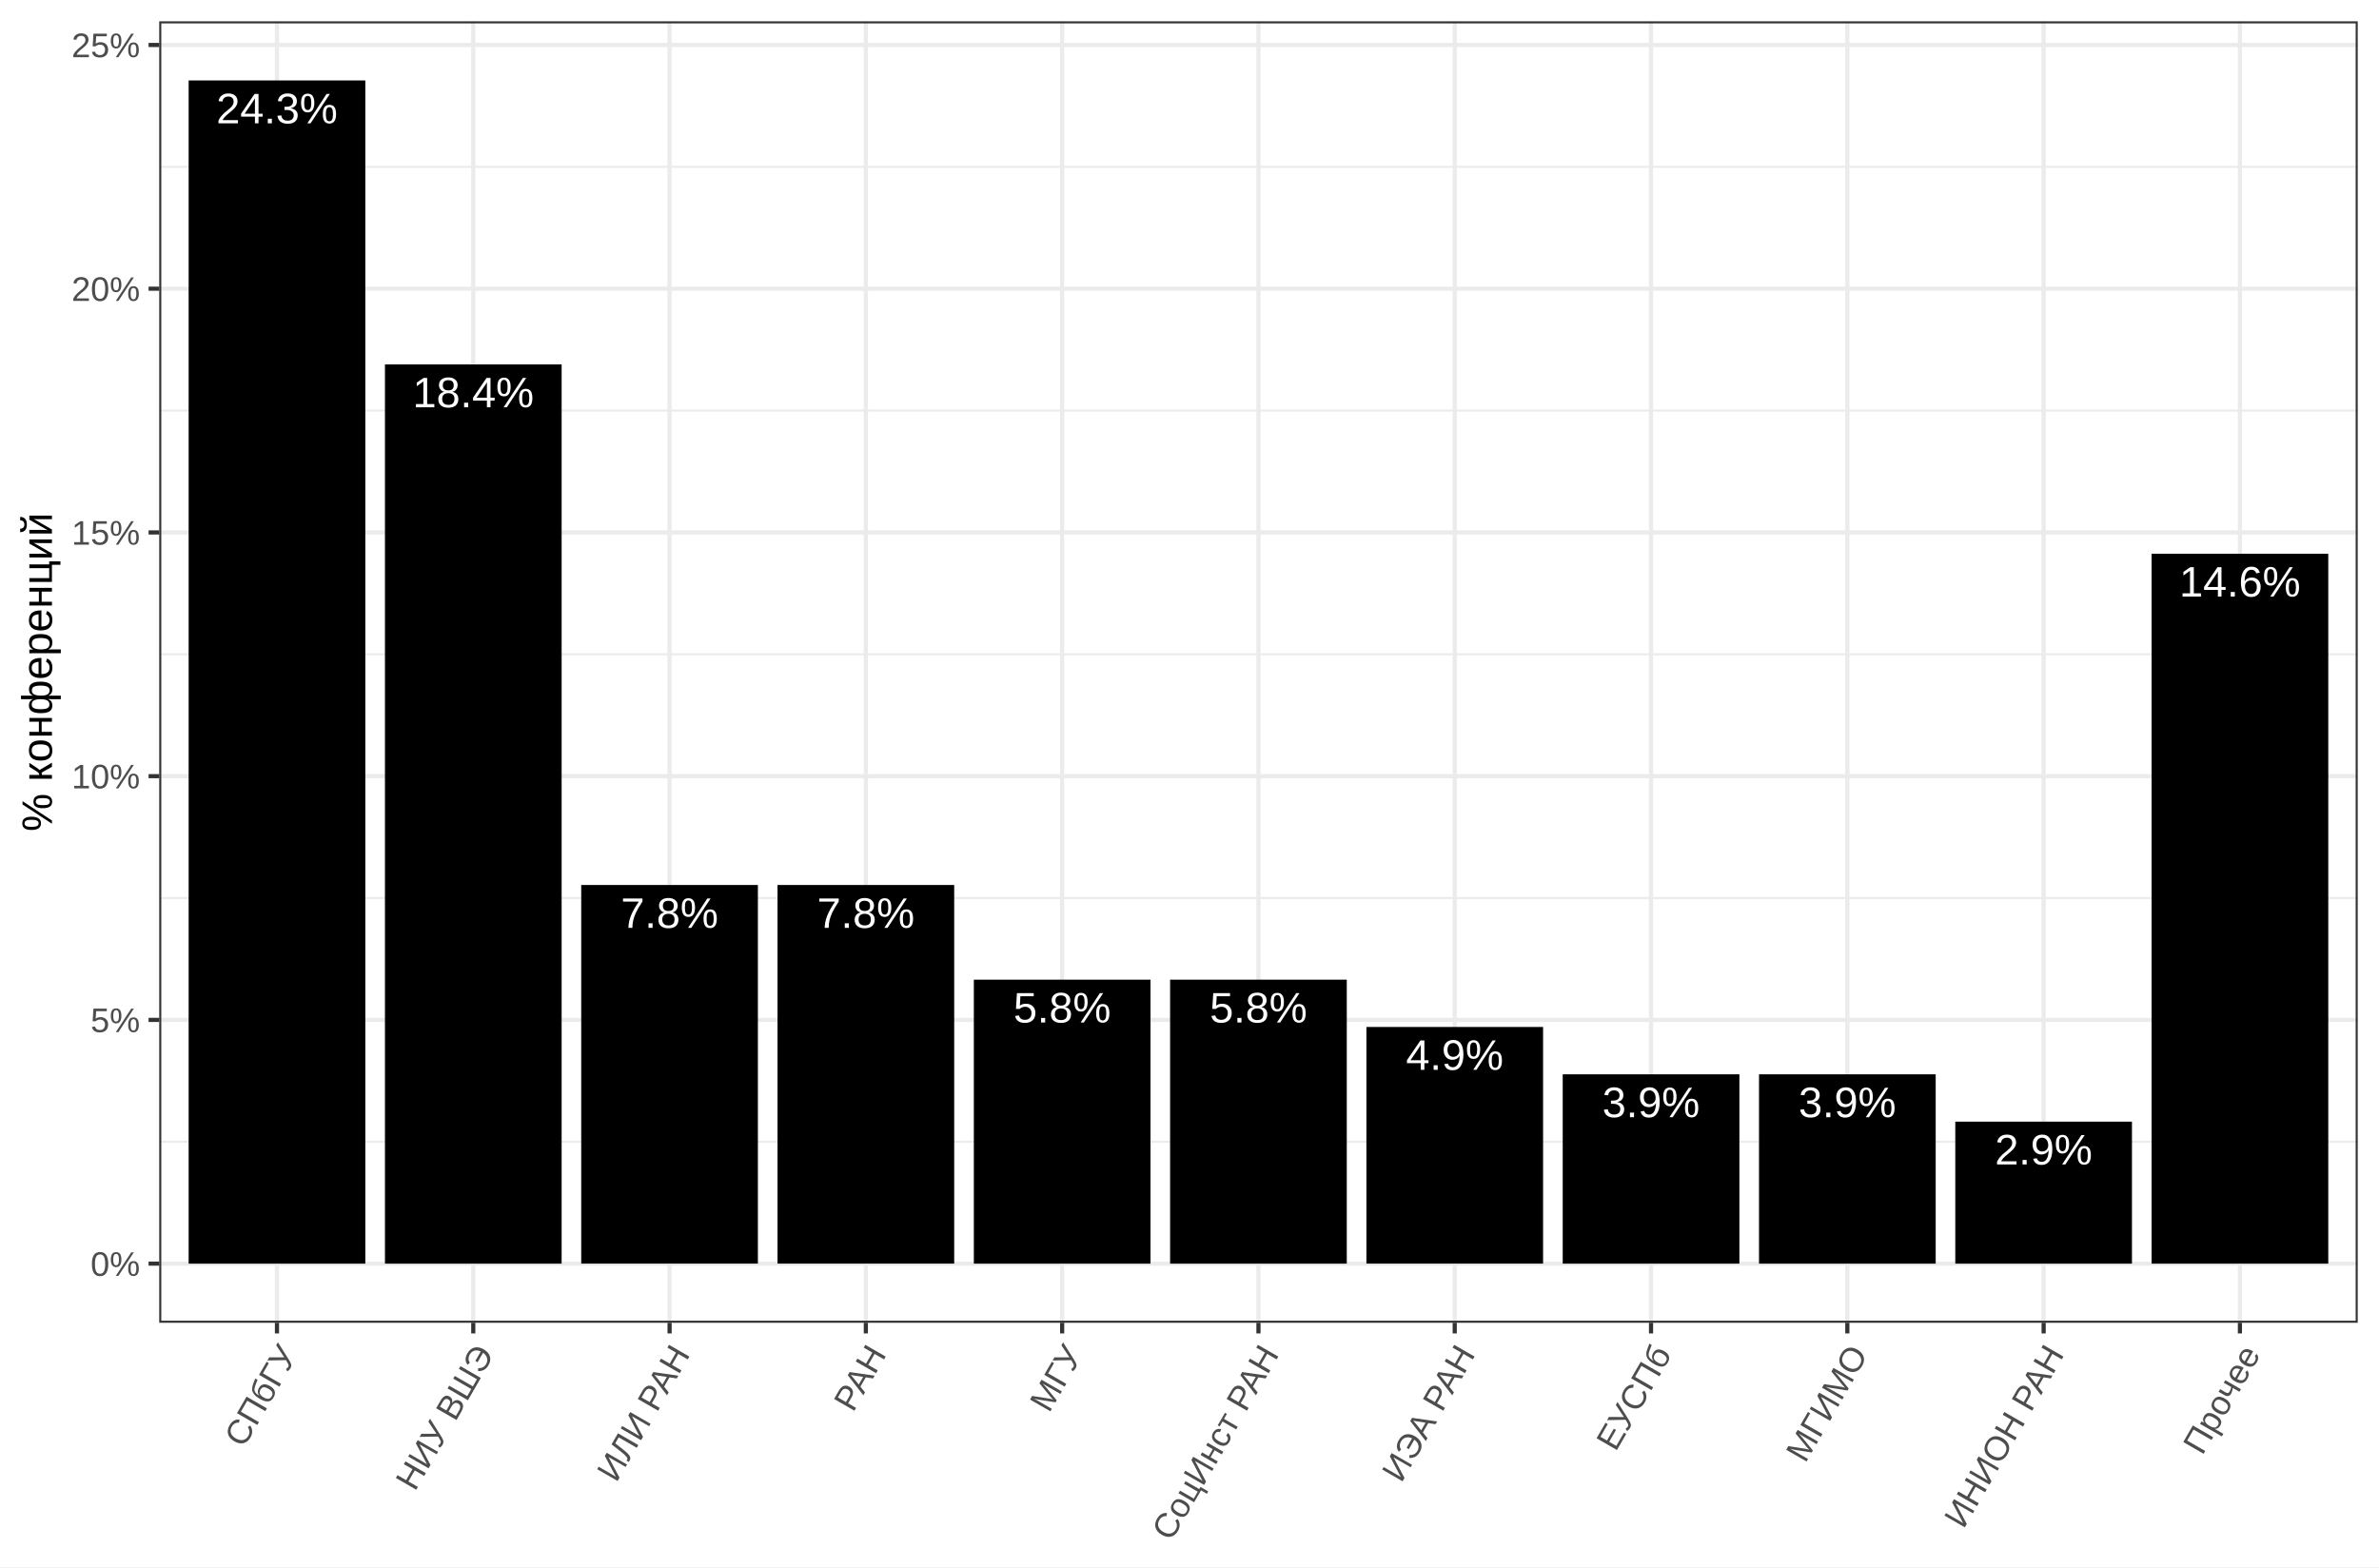
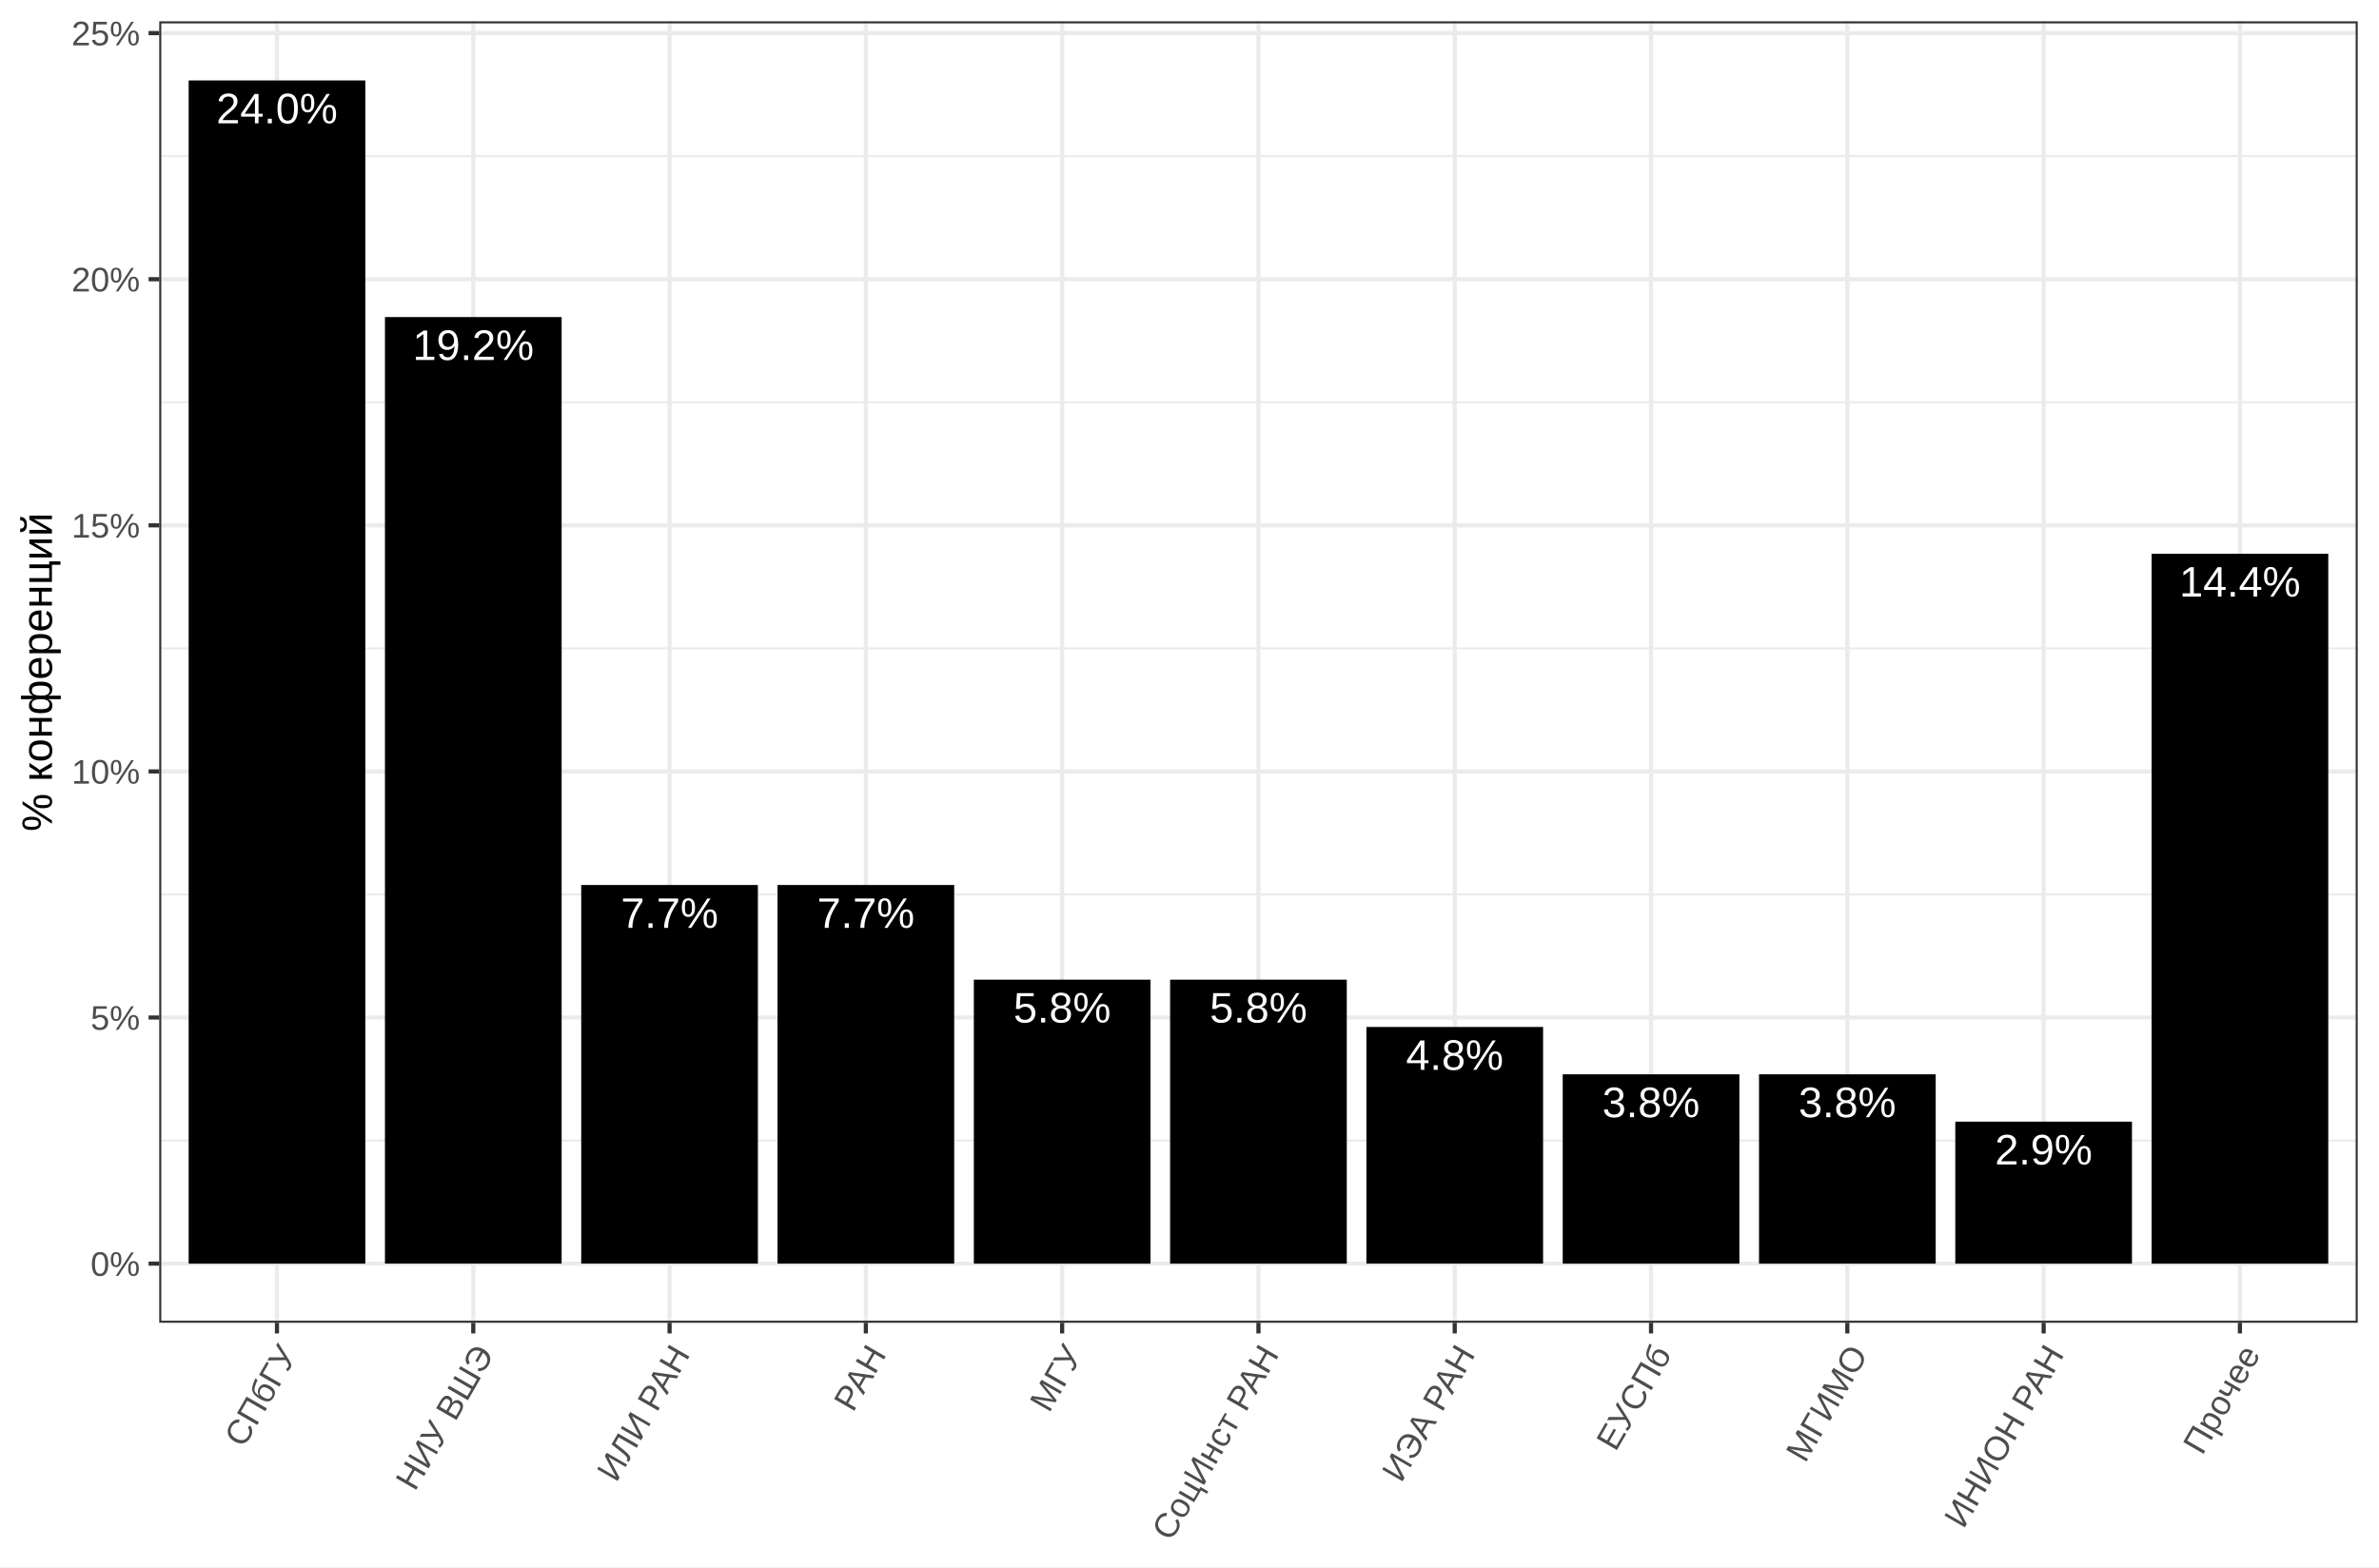
<svg xmlns="http://www.w3.org/2000/svg" width="612.00pt" height="403.20pt" viewBox="0 0 612.00 403.20">
  <g class="svglite">
    <defs>
      <style type="text/css">
    .svglite line, .svglite polyline, .svglite polygon, .svglite path, .svglite rect, .svglite circle {
      fill: none;
      stroke: #000000;
      stroke-linecap: round;
      stroke-linejoin: round;
      stroke-miterlimit: 10.00;
    }
    .svglite text {
      white-space: pre;
    }
    .svglite g.glyphgroup path {
      fill: inherit;
      stroke: none;
    }
  </style>
    </defs>
    <rect width="100%" height="100%" style="stroke: none; fill: #FFFFFF;" />
    <defs>
      <clipPath id="cpMC4wMHw2MTIuMDB8MC4wMHw0MDMuMjA=">
        <rect x="0.00" y="0.00" width="612.00" height="403.20" />
      </clipPath>
    </defs>
    <g clip-path="url(#cpMC4wMHw2MTIuMDB8MC4wMHw0MDMuMjA=)">
      <rect x="0.00" y="0.00" width="612.00" height="403.20" style="stroke-width: 1.07; stroke: #FFFFFF; fill: #FFFFFF;" />
    </g>
    <defs>
      <clipPath id="cpNDAuOTZ8NjA2LjUyfDUuNDh8MzQwLjM0">
        <rect x="40.96" y="5.48" width="565.57" height="334.86" />
      </clipPath>
    </defs>
    <g clip-path="url(#cpNDAuOTZ8NjA2LjUyfDUuNDh8MzQwLjM0)">
      <rect x="40.96" y="5.48" width="565.57" height="334.86" style="stroke-width: 1.07; stroke: none; fill: #FFFFFF;" />
-       <polyline points="40.96,293.76 606.52,293.76 " style="stroke-width: 0.53; stroke: #EBEBEB; stroke-linecap: butt;" />
-       <polyline points="40.96,231.05 606.52,231.05 " style="stroke-width: 0.53; stroke: #EBEBEB; stroke-linecap: butt;" />
-       <polyline points="40.96,168.34 606.52,168.34 " style="stroke-width: 0.53; stroke: #EBEBEB; stroke-linecap: butt;" />
-       <polyline points="40.96,105.63 606.52,105.63 " style="stroke-width: 0.53; stroke: #EBEBEB; stroke-linecap: butt;" />
-       <polyline points="40.96,42.92 606.52,42.92 " style="stroke-width: 0.53; stroke: #EBEBEB; stroke-linecap: butt;" />
+       <polyline points="40.96,293.46 606.52,293.46 " style="stroke-width: 0.53; stroke: #EBEBEB; stroke-linecap: butt;" />
+       <polyline points="40.96,230.14 606.52,230.14 " style="stroke-width: 0.53; stroke: #EBEBEB; stroke-linecap: butt;" />
+       <polyline points="40.96,166.82 606.52,166.82 " style="stroke-width: 0.53; stroke: #EBEBEB; stroke-linecap: butt;" />
+       <polyline points="40.96,103.50 606.52,103.50 " style="stroke-width: 0.53; stroke: #EBEBEB; stroke-linecap: butt;" />
+       <polyline points="40.96,40.18 606.52,40.18 " style="stroke-width: 0.53; stroke: #EBEBEB; stroke-linecap: butt;" />
      <polyline points="40.96,325.12 606.52,325.12 " style="stroke-width: 1.07; stroke: #EBEBEB; stroke-linecap: butt;" />
-       <polyline points="40.96,262.41 606.52,262.41 " style="stroke-width: 1.07; stroke: #EBEBEB; stroke-linecap: butt;" />
-       <polyline points="40.96,199.70 606.52,199.70 " style="stroke-width: 1.07; stroke: #EBEBEB; stroke-linecap: butt;" />
-       <polyline points="40.96,136.99 606.52,136.99 " style="stroke-width: 1.07; stroke: #EBEBEB; stroke-linecap: butt;" />
-       <polyline points="40.96,74.28 606.52,74.28 " style="stroke-width: 1.07; stroke: #EBEBEB; stroke-linecap: butt;" />
-       <polyline points="40.96,11.57 606.52,11.57 " style="stroke-width: 1.07; stroke: #EBEBEB; stroke-linecap: butt;" />
+       <polyline points="40.96,261.80 606.52,261.80 " style="stroke-width: 1.07; stroke: #EBEBEB; stroke-linecap: butt;" />
+       <polyline points="40.96,198.48 606.52,198.48 " style="stroke-width: 1.07; stroke: #EBEBEB; stroke-linecap: butt;" />
+       <polyline points="40.96,135.16 606.52,135.16 " style="stroke-width: 1.07; stroke: #EBEBEB; stroke-linecap: butt;" />
+       <polyline points="40.96,71.84 606.52,71.84 " style="stroke-width: 1.07; stroke: #EBEBEB; stroke-linecap: butt;" />
+       <polyline points="40.96,8.52 606.52,8.52 " style="stroke-width: 1.07; stroke: #EBEBEB; stroke-linecap: butt;" />
      <polyline points="71.25,340.34 71.25,5.48 " style="stroke-width: 1.07; stroke: #EBEBEB; stroke-linecap: butt;" />
      <polyline points="121.75,340.34 121.75,5.48 " style="stroke-width: 1.07; stroke: #EBEBEB; stroke-linecap: butt;" />
      <polyline points="172.25,340.34 172.25,5.48 " style="stroke-width: 1.07; stroke: #EBEBEB; stroke-linecap: butt;" />
      <polyline points="222.74,340.34 222.74,5.48 " style="stroke-width: 1.07; stroke: #EBEBEB; stroke-linecap: butt;" />
      <polyline points="273.24,340.34 273.24,5.48 " style="stroke-width: 1.07; stroke: #EBEBEB; stroke-linecap: butt;" />
      <polyline points="323.74,340.34 323.74,5.48 " style="stroke-width: 1.07; stroke: #EBEBEB; stroke-linecap: butt;" />
      <polyline points="374.23,340.34 374.23,5.48 " style="stroke-width: 1.07; stroke: #EBEBEB; stroke-linecap: butt;" />
      <polyline points="424.73,340.34 424.73,5.48 " style="stroke-width: 1.07; stroke: #EBEBEB; stroke-linecap: butt;" />
      <polyline points="475.23,340.34 475.23,5.48 " style="stroke-width: 1.07; stroke: #EBEBEB; stroke-linecap: butt;" />
      <polyline points="525.73,340.34 525.73,5.48 " style="stroke-width: 1.07; stroke: #EBEBEB; stroke-linecap: butt;" />
      <polyline points="576.22,340.34 576.22,5.48 " style="stroke-width: 1.07; stroke: #EBEBEB; stroke-linecap: butt;" />
      <rect x="48.53" y="20.70" width="45.45" height="304.42" style="stroke-width: 1.07; stroke: none; stroke-linecap: butt; stroke-linejoin: miter; fill: #000000;" />
-       <rect x="99.03" y="93.76" width="45.45" height="231.36" style="stroke-width: 1.07; stroke: none; stroke-linecap: butt; stroke-linejoin: miter; fill: #000000;" />
+       <rect x="99.03" y="81.58" width="45.45" height="243.53" style="stroke-width: 1.07; stroke: none; stroke-linecap: butt; stroke-linejoin: miter; fill: #000000;" />
      <rect x="149.52" y="227.70" width="45.45" height="97.41" style="stroke-width: 1.07; stroke: none; stroke-linecap: butt; stroke-linejoin: miter; fill: #000000;" />
      <rect x="200.02" y="227.70" width="45.45" height="97.41" style="stroke-width: 1.07; stroke: none; stroke-linecap: butt; stroke-linejoin: miter; fill: #000000;" />
      <rect x="250.52" y="252.06" width="45.45" height="73.06" style="stroke-width: 1.07; stroke: none; stroke-linecap: butt; stroke-linejoin: miter; fill: #000000;" />
      <rect x="301.01" y="252.06" width="45.45" height="73.06" style="stroke-width: 1.07; stroke: none; stroke-linecap: butt; stroke-linejoin: miter; fill: #000000;" />
      <rect x="351.51" y="264.23" width="45.45" height="60.88" style="stroke-width: 1.07; stroke: none; stroke-linecap: butt; stroke-linejoin: miter; fill: #000000;" />
      <rect x="402.01" y="276.41" width="45.45" height="48.71" style="stroke-width: 1.07; stroke: none; stroke-linecap: butt; stroke-linejoin: miter; fill: #000000;" />
      <rect x="452.51" y="276.41" width="45.45" height="48.71" style="stroke-width: 1.07; stroke: none; stroke-linecap: butt; stroke-linejoin: miter; fill: #000000;" />
      <rect x="503.00" y="288.59" width="45.45" height="36.53" style="stroke-width: 1.07; stroke: none; stroke-linecap: butt; stroke-linejoin: miter; fill: #000000;" />
      <rect x="553.50" y="142.47" width="45.45" height="182.65" style="stroke-width: 1.07; stroke: none; stroke-linecap: butt; stroke-linejoin: miter; fill: #000000;" />
-       <text x="71.25" y="31.73" text-anchor="middle" style="font-size: 11.00px;fill: #FFFFFF; font-family: &quot;Arial&quot;;" textLength="31.22px" lengthAdjust="spacingAndGlyphs">24.3%</text>
-       <text x="121.75" y="104.79" text-anchor="middle" style="font-size: 11.00px;fill: #FFFFFF; font-family: &quot;Arial&quot;;" textLength="31.22px" lengthAdjust="spacingAndGlyphs">18.4%</text>
-       <text x="172.25" y="238.73" text-anchor="middle" style="font-size: 11.00px;fill: #FFFFFF; font-family: &quot;Arial&quot;;" textLength="25.09px" lengthAdjust="spacingAndGlyphs">7.8%</text>
-       <text x="222.74" y="238.73" text-anchor="middle" style="font-size: 11.00px;fill: #FFFFFF; font-family: &quot;Arial&quot;;" textLength="25.09px" lengthAdjust="spacingAndGlyphs">7.8%</text>
+       <text x="71.25" y="31.73" text-anchor="middle" style="font-size: 11.00px;fill: #FFFFFF; font-family: &quot;Arial&quot;;" textLength="31.22px" lengthAdjust="spacingAndGlyphs">24.0%</text>
+       <text x="121.75" y="92.61" text-anchor="middle" style="font-size: 11.00px;fill: #FFFFFF; font-family: &quot;Arial&quot;;" textLength="31.22px" lengthAdjust="spacingAndGlyphs">19.2%</text>
+       <text x="172.25" y="238.73" text-anchor="middle" style="font-size: 11.00px;fill: #FFFFFF; font-family: &quot;Arial&quot;;" textLength="25.09px" lengthAdjust="spacingAndGlyphs">7.7%</text>
+       <text x="222.74" y="238.73" text-anchor="middle" style="font-size: 11.00px;fill: #FFFFFF; font-family: &quot;Arial&quot;;" textLength="25.09px" lengthAdjust="spacingAndGlyphs">7.7%</text>
      <text x="273.24" y="263.08" text-anchor="middle" style="font-size: 11.00px;fill: #FFFFFF; font-family: &quot;Arial&quot;;" textLength="25.09px" lengthAdjust="spacingAndGlyphs">5.8%</text>
      <text x="323.74" y="263.08" text-anchor="middle" style="font-size: 11.00px;fill: #FFFFFF; font-family: &quot;Arial&quot;;" textLength="25.09px" lengthAdjust="spacingAndGlyphs">5.8%</text>
-       <text x="374.23" y="275.26" text-anchor="middle" style="font-size: 11.00px;fill: #FFFFFF; font-family: &quot;Arial&quot;;" textLength="25.09px" lengthAdjust="spacingAndGlyphs">4.9%</text>
-       <text x="424.73" y="287.44" text-anchor="middle" style="font-size: 11.00px;fill: #FFFFFF; font-family: &quot;Arial&quot;;" textLength="25.09px" lengthAdjust="spacingAndGlyphs">3.9%</text>
-       <text x="475.23" y="287.44" text-anchor="middle" style="font-size: 11.00px;fill: #FFFFFF; font-family: &quot;Arial&quot;;" textLength="25.09px" lengthAdjust="spacingAndGlyphs">3.9%</text>
+       <text x="374.23" y="275.26" text-anchor="middle" style="font-size: 11.00px;fill: #FFFFFF; font-family: &quot;Arial&quot;;" textLength="25.09px" lengthAdjust="spacingAndGlyphs">4.8%</text>
+       <text x="424.73" y="287.44" text-anchor="middle" style="font-size: 11.00px;fill: #FFFFFF; font-family: &quot;Arial&quot;;" textLength="25.09px" lengthAdjust="spacingAndGlyphs">3.8%</text>
+       <text x="475.23" y="287.44" text-anchor="middle" style="font-size: 11.00px;fill: #FFFFFF; font-family: &quot;Arial&quot;;" textLength="25.09px" lengthAdjust="spacingAndGlyphs">3.8%</text>
      <text x="525.73" y="299.61" text-anchor="middle" style="font-size: 11.00px;fill: #FFFFFF; font-family: &quot;Arial&quot;;" textLength="25.09px" lengthAdjust="spacingAndGlyphs">2.9%</text>
-       <text x="576.22" y="153.49" text-anchor="middle" style="font-size: 11.00px;fill: #FFFFFF; font-family: &quot;Arial&quot;;" textLength="31.22px" lengthAdjust="spacingAndGlyphs">14.6%</text>
+       <text x="576.22" y="153.49" text-anchor="middle" style="font-size: 11.00px;fill: #FFFFFF; font-family: &quot;Arial&quot;;" textLength="31.22px" lengthAdjust="spacingAndGlyphs">14.4%</text>
      <rect x="40.96" y="5.48" width="565.57" height="334.86" style="stroke-width: 1.07; stroke: #333333;" />
    </g>
    <g clip-path="url(#cpMC4wMHw2MTIuMDB8MC4wMHw0MDMuMjA=)">
      <text x="36.02" y="328.27" text-anchor="end" style="font-size: 8.80px;fill: #4D4D4D; font-family: &quot;Arial&quot;;" textLength="12.72px" lengthAdjust="spacingAndGlyphs">0%</text>
-       <text x="36.02" y="265.56" text-anchor="end" style="font-size: 8.80px;fill: #4D4D4D; font-family: &quot;Arial&quot;;" textLength="12.72px" lengthAdjust="spacingAndGlyphs">5%</text>
-       <text x="36.02" y="202.85" text-anchor="end" style="font-size: 8.80px;fill: #4D4D4D; font-family: &quot;Arial&quot;;" textLength="17.61px" lengthAdjust="spacingAndGlyphs">10%</text>
-       <text x="36.02" y="140.14" text-anchor="end" style="font-size: 8.80px;fill: #4D4D4D; font-family: &quot;Arial&quot;;" textLength="17.61px" lengthAdjust="spacingAndGlyphs">15%</text>
-       <text x="36.02" y="77.43" text-anchor="end" style="font-size: 8.80px;fill: #4D4D4D; font-family: &quot;Arial&quot;;" textLength="17.61px" lengthAdjust="spacingAndGlyphs">20%</text>
-       <text x="36.02" y="14.72" text-anchor="end" style="font-size: 8.80px;fill: #4D4D4D; font-family: &quot;Arial&quot;;" textLength="17.61px" lengthAdjust="spacingAndGlyphs">25%</text>
+       <text x="36.02" y="264.95" text-anchor="end" style="font-size: 8.80px;fill: #4D4D4D; font-family: &quot;Arial&quot;;" textLength="12.72px" lengthAdjust="spacingAndGlyphs">5%</text>
+       <text x="36.02" y="201.63" text-anchor="end" style="font-size: 8.80px;fill: #4D4D4D; font-family: &quot;Arial&quot;;" textLength="17.61px" lengthAdjust="spacingAndGlyphs">10%</text>
+       <text x="36.02" y="138.31" text-anchor="end" style="font-size: 8.80px;fill: #4D4D4D; font-family: &quot;Arial&quot;;" textLength="17.61px" lengthAdjust="spacingAndGlyphs">15%</text>
+       <text x="36.02" y="74.99" text-anchor="end" style="font-size: 8.80px;fill: #4D4D4D; font-family: &quot;Arial&quot;;" textLength="17.61px" lengthAdjust="spacingAndGlyphs">20%</text>
+       <text x="36.02" y="11.67" text-anchor="end" style="font-size: 8.80px;fill: #4D4D4D; font-family: &quot;Arial&quot;;" textLength="17.61px" lengthAdjust="spacingAndGlyphs">25%</text>
      <polyline points="38.22,325.12 40.96,325.12 " style="stroke-width: 1.07; stroke: #333333; stroke-linecap: butt;" />
-       <polyline points="38.22,262.41 40.96,262.41 " style="stroke-width: 1.07; stroke: #333333; stroke-linecap: butt;" />
-       <polyline points="38.22,199.70 40.96,199.70 " style="stroke-width: 1.07; stroke: #333333; stroke-linecap: butt;" />
-       <polyline points="38.22,136.99 40.96,136.99 " style="stroke-width: 1.07; stroke: #333333; stroke-linecap: butt;" />
-       <polyline points="38.22,74.28 40.96,74.28 " style="stroke-width: 1.07; stroke: #333333; stroke-linecap: butt;" />
-       <polyline points="38.22,11.57 40.96,11.57 " style="stroke-width: 1.07; stroke: #333333; stroke-linecap: butt;" />
+       <polyline points="38.22,261.80 40.96,261.80 " style="stroke-width: 1.07; stroke: #333333; stroke-linecap: butt;" />
+       <polyline points="38.22,198.48 40.96,198.48 " style="stroke-width: 1.07; stroke: #333333; stroke-linecap: butt;" />
+       <polyline points="38.22,135.16 40.96,135.16 " style="stroke-width: 1.07; stroke: #333333; stroke-linecap: butt;" />
+       <polyline points="38.22,71.84 40.96,71.84 " style="stroke-width: 1.07; stroke: #333333; stroke-linecap: butt;" />
+       <polyline points="38.22,8.52 40.96,8.52 " style="stroke-width: 1.07; stroke: #333333; stroke-linecap: butt;" />
      <polyline points="71.25,343.08 71.25,340.34 " style="stroke-width: 1.07; stroke: #333333; stroke-linecap: butt;" />
      <polyline points="121.75,343.08 121.75,340.34 " style="stroke-width: 1.07; stroke: #333333; stroke-linecap: butt;" />
      <polyline points="172.25,343.08 172.25,340.34 " style="stroke-width: 1.07; stroke: #333333; stroke-linecap: butt;" />
      <polyline points="222.74,343.08 222.74,340.34 " style="stroke-width: 1.07; stroke: #333333; stroke-linecap: butt;" />
      <polyline points="273.24,343.08 273.24,340.34 " style="stroke-width: 1.07; stroke: #333333; stroke-linecap: butt;" />
      <polyline points="323.74,343.08 323.74,340.34 " style="stroke-width: 1.07; stroke: #333333; stroke-linecap: butt;" />
      <polyline points="374.23,343.08 374.23,340.34 " style="stroke-width: 1.07; stroke: #333333; stroke-linecap: butt;" />
      <polyline points="424.73,343.08 424.73,340.34 " style="stroke-width: 1.07; stroke: #333333; stroke-linecap: butt;" />
      <polyline points="475.23,343.08 475.23,340.34 " style="stroke-width: 1.07; stroke: #333333; stroke-linecap: butt;" />
      <polyline points="525.73,343.08 525.73,340.34 " style="stroke-width: 1.07; stroke: #333333; stroke-linecap: butt;" />
      <polyline points="576.22,343.08 576.22,340.34 " style="stroke-width: 1.07; stroke: #333333; stroke-linecap: butt;" />
      <text transform="translate(76.71,348.42) rotate(-60)" text-anchor="end" style="font-size: 8.80px;fill: #4D4D4D; font-family: &quot;Arial&quot;;" textLength="28.08px" lengthAdjust="spacingAndGlyphs">СПбГУ</text>
      <text transform="translate(127.21,348.42) rotate(-60)" text-anchor="end" style="font-size: 8.80px;fill: #4D4D4D; font-family: &quot;Arial&quot;;" textLength="40.98px" lengthAdjust="spacingAndGlyphs">НИУ ВШЭ</text>
      <text transform="translate(177.70,348.42) rotate(-60)" text-anchor="end" style="font-size: 8.80px;fill: #4D4D4D; font-family: &quot;Arial&quot;;" textLength="38.38px" lengthAdjust="spacingAndGlyphs">ИЛИ РАН</text>
      <text transform="translate(228.20,348.42) rotate(-60)" text-anchor="end" style="font-size: 8.80px;fill: #4D4D4D; font-family: &quot;Arial&quot;;" textLength="17.52px" lengthAdjust="spacingAndGlyphs">РАН</text>
      <text transform="translate(278.70,348.42) rotate(-60)" text-anchor="end" style="font-size: 8.80px;fill: #4D4D4D; font-family: &quot;Arial&quot;;" textLength="17.69px" lengthAdjust="spacingAndGlyphs">МГУ</text>
      <text transform="translate(329.19,348.42) rotate(-60)" text-anchor="end" style="font-size: 8.80px;fill: #4D4D4D; font-family: &quot;Arial&quot;;" textLength="55.86px" lengthAdjust="spacingAndGlyphs">СоцИнст РАН</text>
      <text transform="translate(379.69,348.42) rotate(-60)" text-anchor="end" style="font-size: 8.80px;fill: #4D4D4D; font-family: &quot;Arial&quot;;" textLength="38.48px" lengthAdjust="spacingAndGlyphs">ИЭА РАН</text>
      <text transform="translate(430.19,348.42) rotate(-60)" text-anchor="end" style="font-size: 8.80px;fill: #4D4D4D; font-family: &quot;Arial&quot;;" textLength="29.19px" lengthAdjust="spacingAndGlyphs">ЕУСПб</text>
      <text transform="translate(480.68,348.42) rotate(-60)" text-anchor="end" style="font-size: 8.80px;fill: #4D4D4D; font-family: &quot;Arial&quot;;" textLength="32.59px" lengthAdjust="spacingAndGlyphs">МГИМО</text>
      <text transform="translate(531.18,348.42) rotate(-60)" text-anchor="end" style="font-size: 8.80px;fill: #4D4D4D; font-family: &quot;Arial&quot;;" textLength="52.17px" lengthAdjust="spacingAndGlyphs">ИНИОН РАН</text>
      <text transform="translate(581.68,348.42) rotate(-60)" text-anchor="end" style="font-size: 8.80px;fill: #4D4D4D; font-family: &quot;Arial&quot;;" textLength="30.28px" lengthAdjust="spacingAndGlyphs">Прочее</text>
      <text transform="translate(13.36,172.91) rotate(-90)" text-anchor="middle" style="font-size: 11.00px; font-family: &quot;Arial&quot;;" textLength="82.06px" lengthAdjust="spacingAndGlyphs">% конференций</text>
    </g>
  </g>
</svg>
